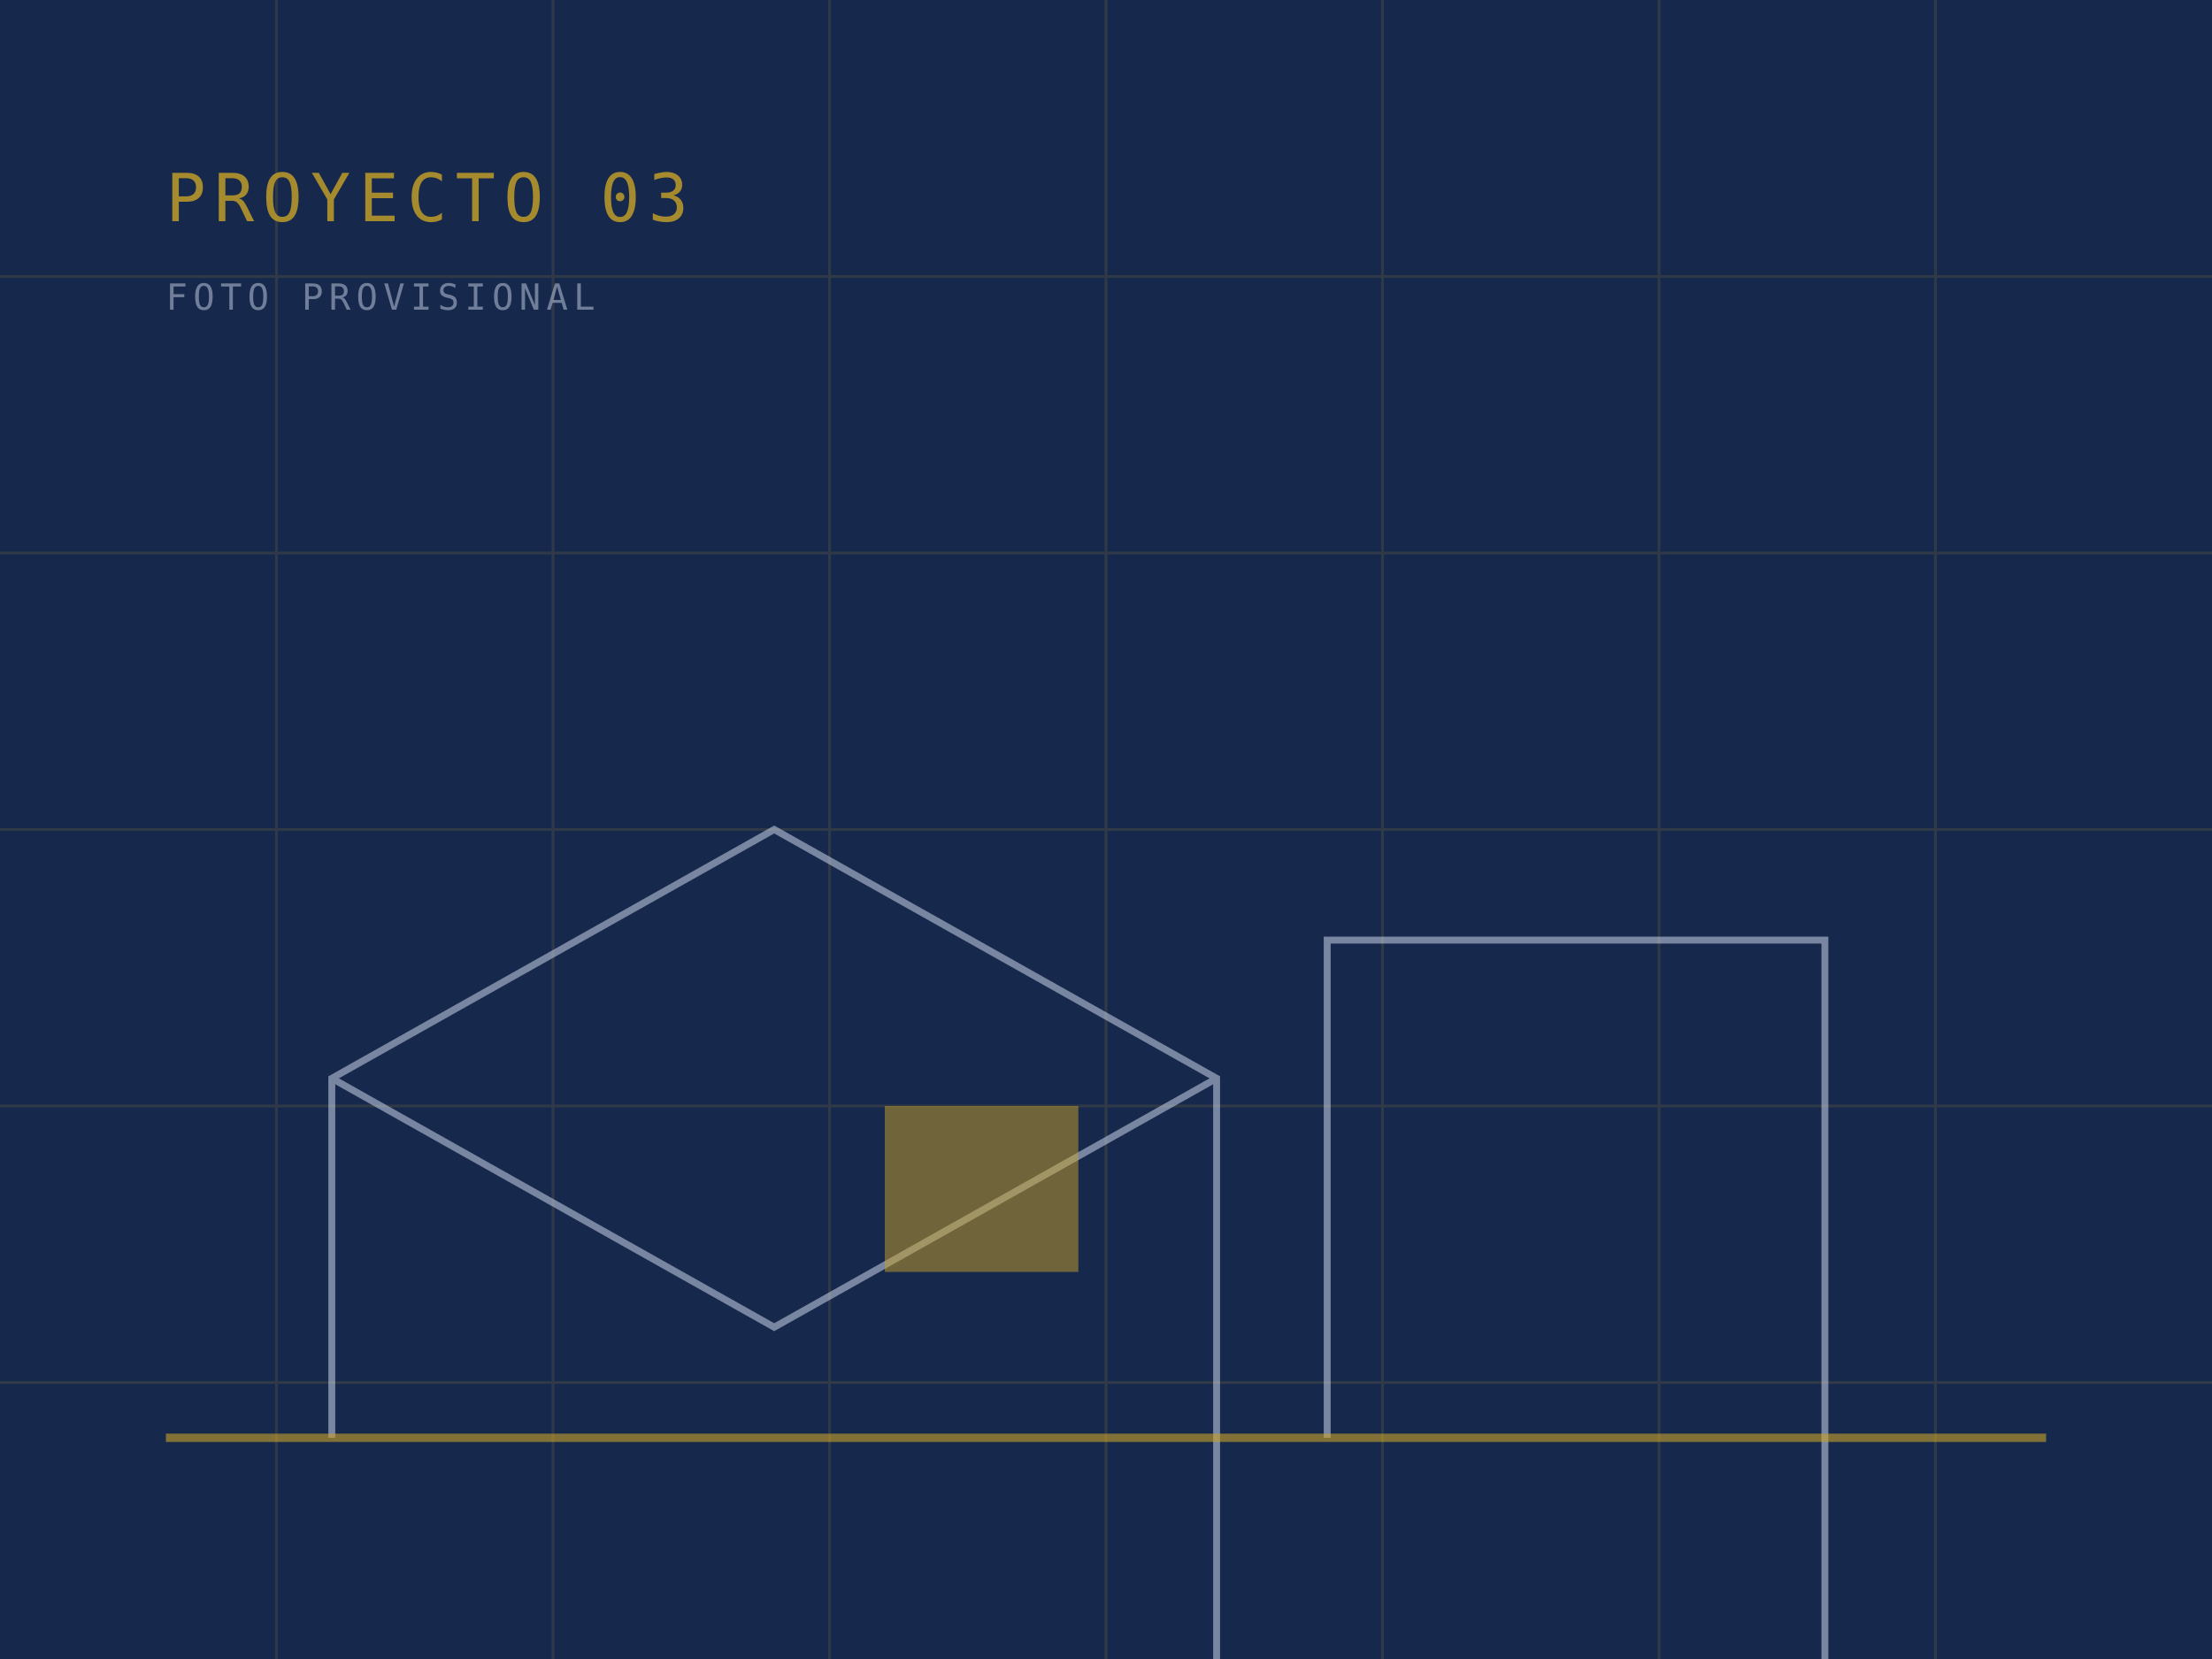
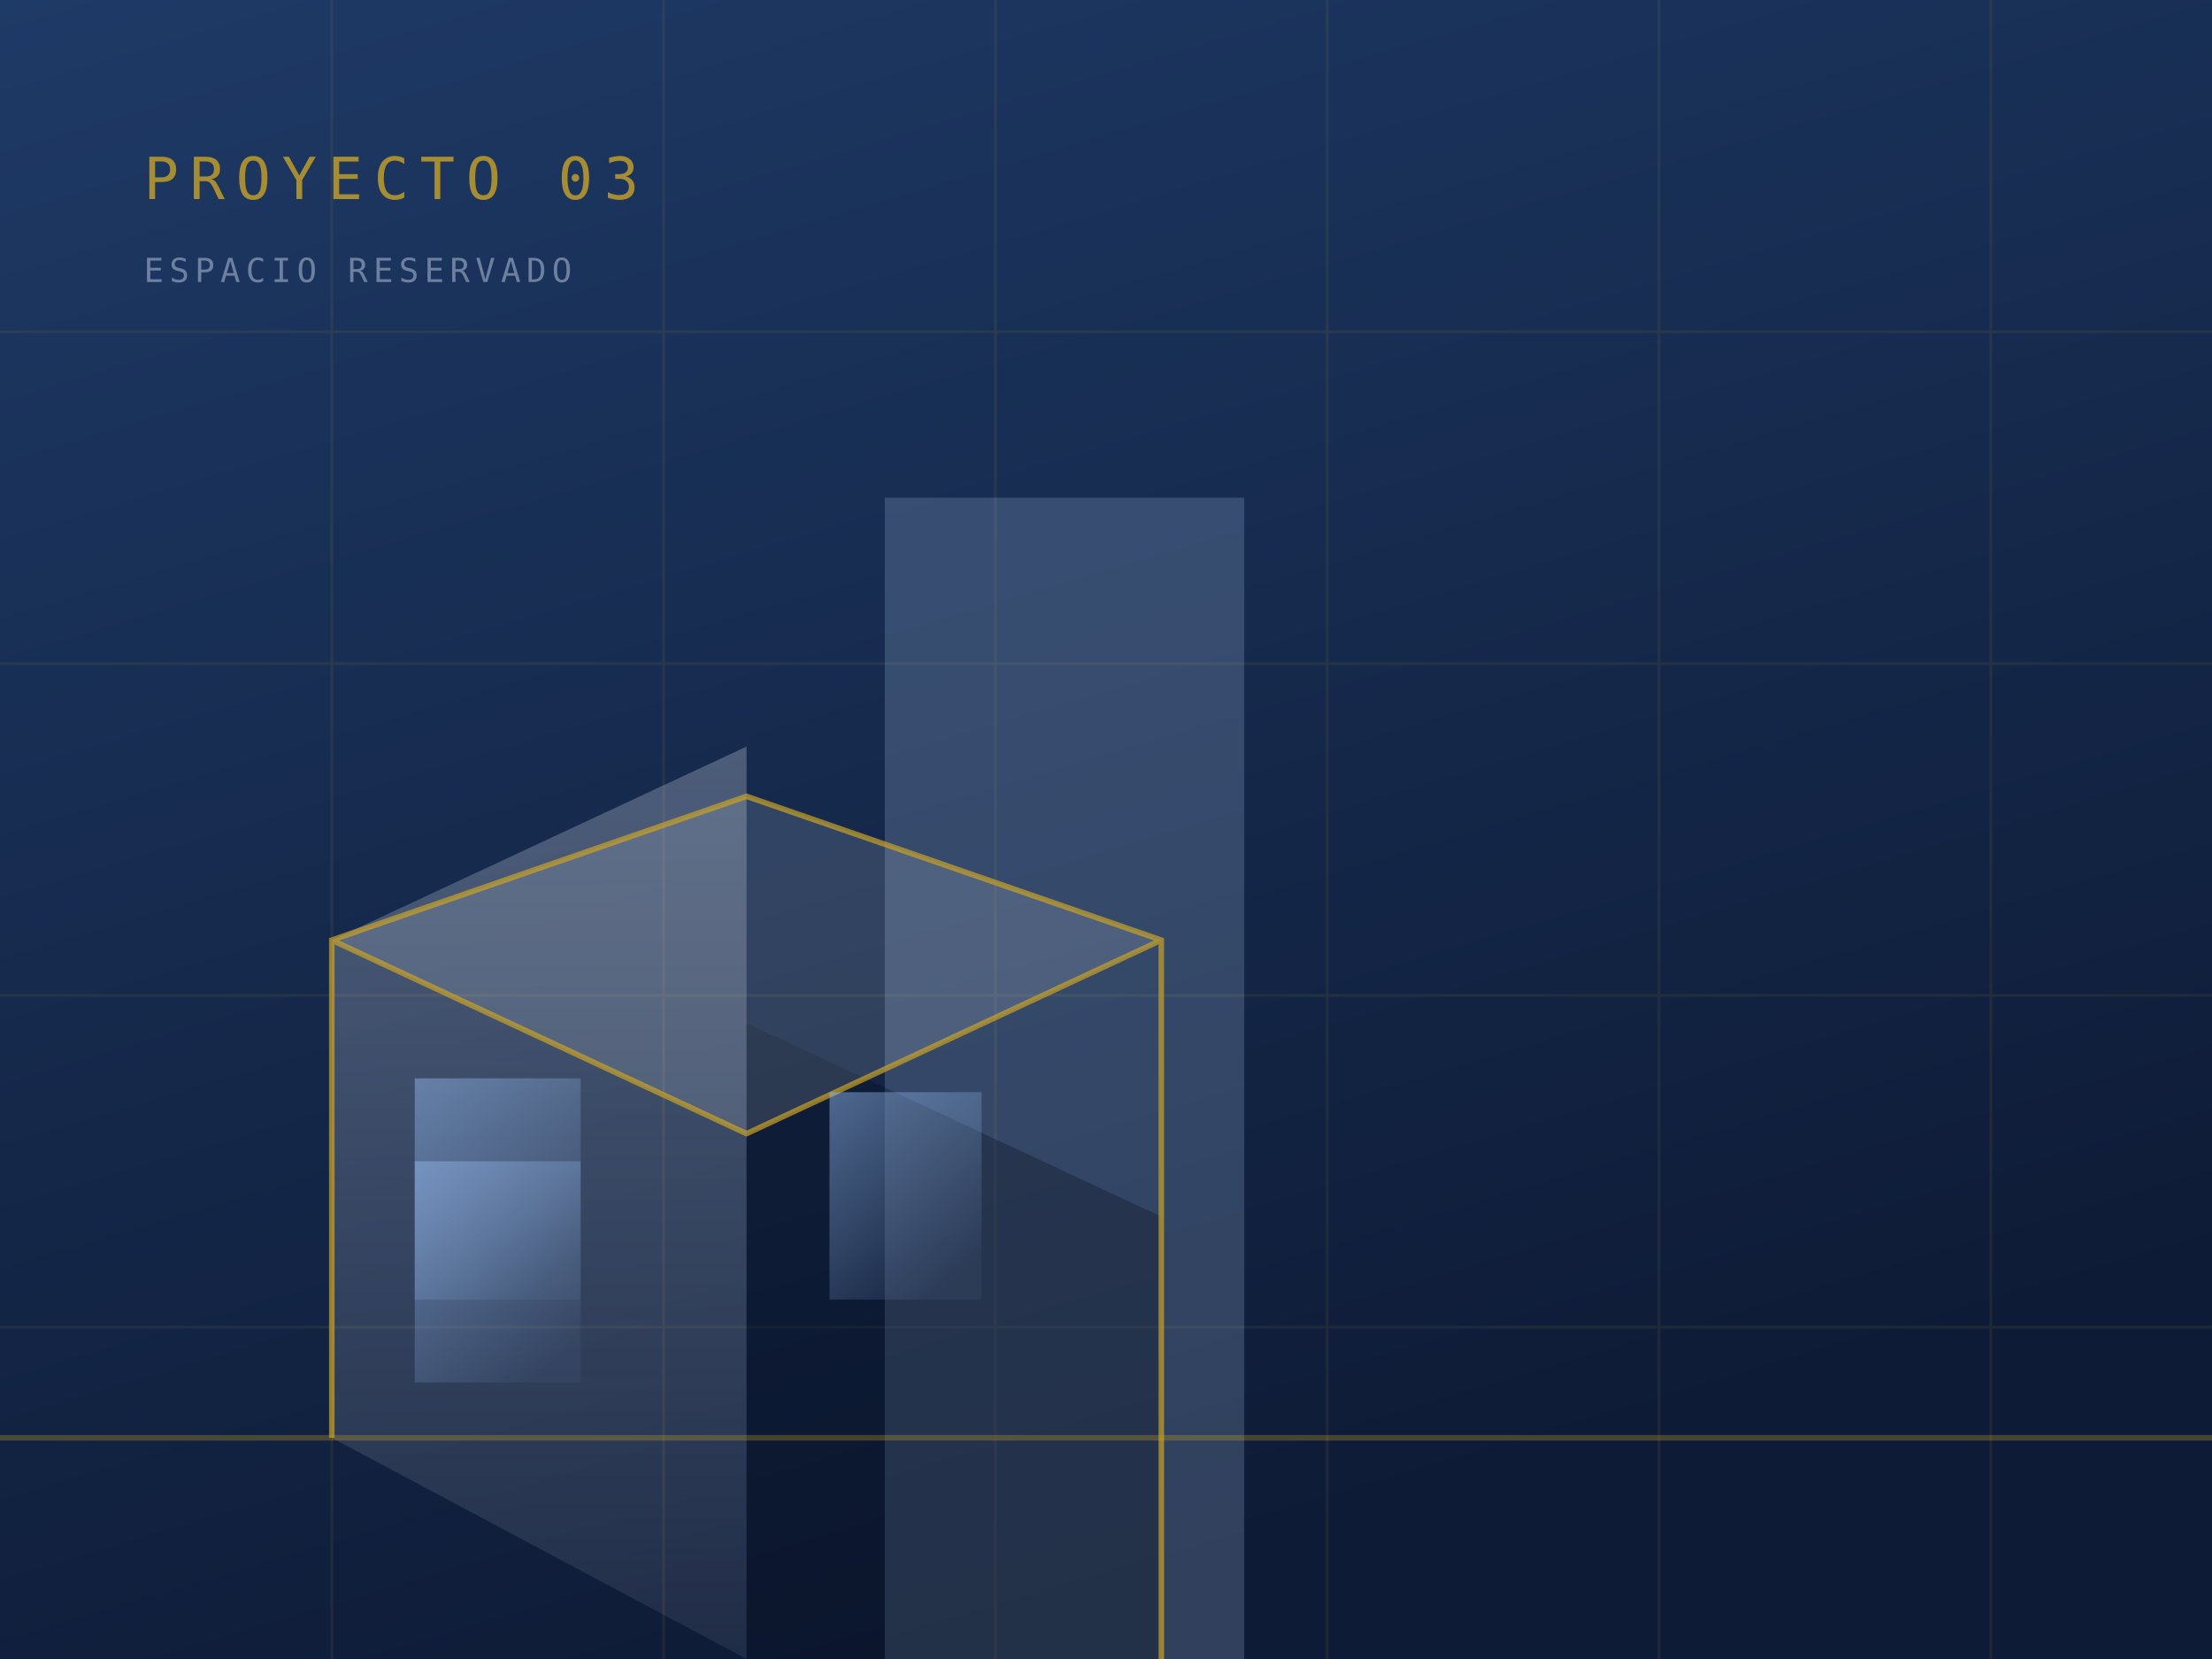
- <svg xmlns="http://www.w3.org/2000/svg" viewBox="0 0 800 600" role="img" aria-label="Marcador provisional de proyecto 3">
-   <rect width="800" height="600" fill="#16294D" />
-   <g stroke="#C9A227" stroke-width="1" opacity=".14">
-     <path d="M0 100H800M0 200H800M0 300H800M0 400H800M0 500H800" />
-     <path d="M100 0V600M200 0V600M300 0V600M400 0V600M500 0V600M600 0V600M700 0V600" />
+ <svg xmlns="http://www.w3.org/2000/svg" viewBox="0 0 800 600" role="img" aria-label="Espacio reservado para la foto del proyecto 3">
+   <defs>
+     <linearGradient id="f3-aire" x1="0" y1="0" x2=".4" y2="1">
+       <stop offset="0" stop-color="#1E3A66" />
+       <stop offset="1" stop-color="#0E1B36" />
+     </linearGradient>
+     <linearGradient id="f3-cara" x1="0" y1="0" x2="0" y2="1">
+       <stop offset="0" stop-color="#E8EDF6" stop-opacity=".26" />
+       <stop offset="1" stop-color="#E8EDF6" stop-opacity=".08" />
+     </linearGradient>
+     <linearGradient id="f3-vid" x1="0" y1="0" x2=".7" y2="1">
+       <stop offset="0" stop-color="#8FB4E8" stop-opacity=".5" />
+       <stop offset="1" stop-color="#8FB4E8" stop-opacity=".06" />
+     </linearGradient>
+   </defs>
+   <rect width="800" height="600" fill="url(#f3-aire)" />
+   <g stroke="#C9A227" stroke-width="1" opacity=".09">
+     <path d="M0 120H800M0 240H800M0 360H800M0 480H800" />
+     <path d="M120 0V600M240 0V600M360 0V600M480 0V600M600 0V600M720 0V600" />
  </g>
-   <g stroke="#C9D3E8" stroke-width="2.5" fill="none" opacity=".55">
-     <path d="M120 520V390l160-90 160 90v230" />
-     <path d="M120 390l160 90 160-90" />
-     <path d="M480 520V340h180v380" />
+   <g opacity=".24">
+     <rect x="320" y="180" width="130" height="420" fill="#9FB6D8" />
  </g>
-   <rect x="320" y="400" width="70" height="60" fill="#C9A227" opacity=".5" />
-   <path d="M60 520h680" stroke="#C9A227" stroke-width="3" opacity=".6" />
-   <text x="60" y="80" font-family="ui-monospace,monospace" font-size="24" fill="#C9A227" letter-spacing="3" opacity=".8">PROYECTO 03</text>
-   <text x="60" y="112" font-family="ui-monospace,monospace" font-size="13" fill="#C9D3E8" letter-spacing="2" opacity=".5">FOTO PROVISIONAL</text>
+   <path d="M120 520V340l150-70v330z" fill="url(#f3-cara)" />
+   <path d="M270 370l150 70v310H270z" fill="#050A16" opacity=".3" />
+   <path d="M120 340l150 70 150-70-150-52z" fill="#E8EDF6" opacity=".14" />
+   <g stroke="#C9A227" stroke-width="2" fill="none" opacity=".7">
+     <path d="M120 520V340l150-52 150 52v280" />
+     <path d="M120 340l150 70 150-70" />
+   </g>
+   <g fill="url(#f3-vid)">
+     <rect x="150" y="390" width="60" height="80" />
+     <rect x="300" y="395" width="55" height="75" />
+     <rect x="150" y="420" width="60" height="80" />
+   </g>
+   <path d="M0 520h800" stroke="#C9A227" stroke-width="2" opacity=".3" />
+   <text x="52" y="72" font-family="ui-monospace,monospace" font-size="21" fill="#C9A227" letter-spacing="4" opacity=".8">PROYECTO 03</text>
+   <text x="52" y="102" font-family="ui-monospace,monospace" font-size="12" fill="#C9D3E8" letter-spacing="2" opacity=".48">ESPACIO RESERVADO</text>
</svg>
